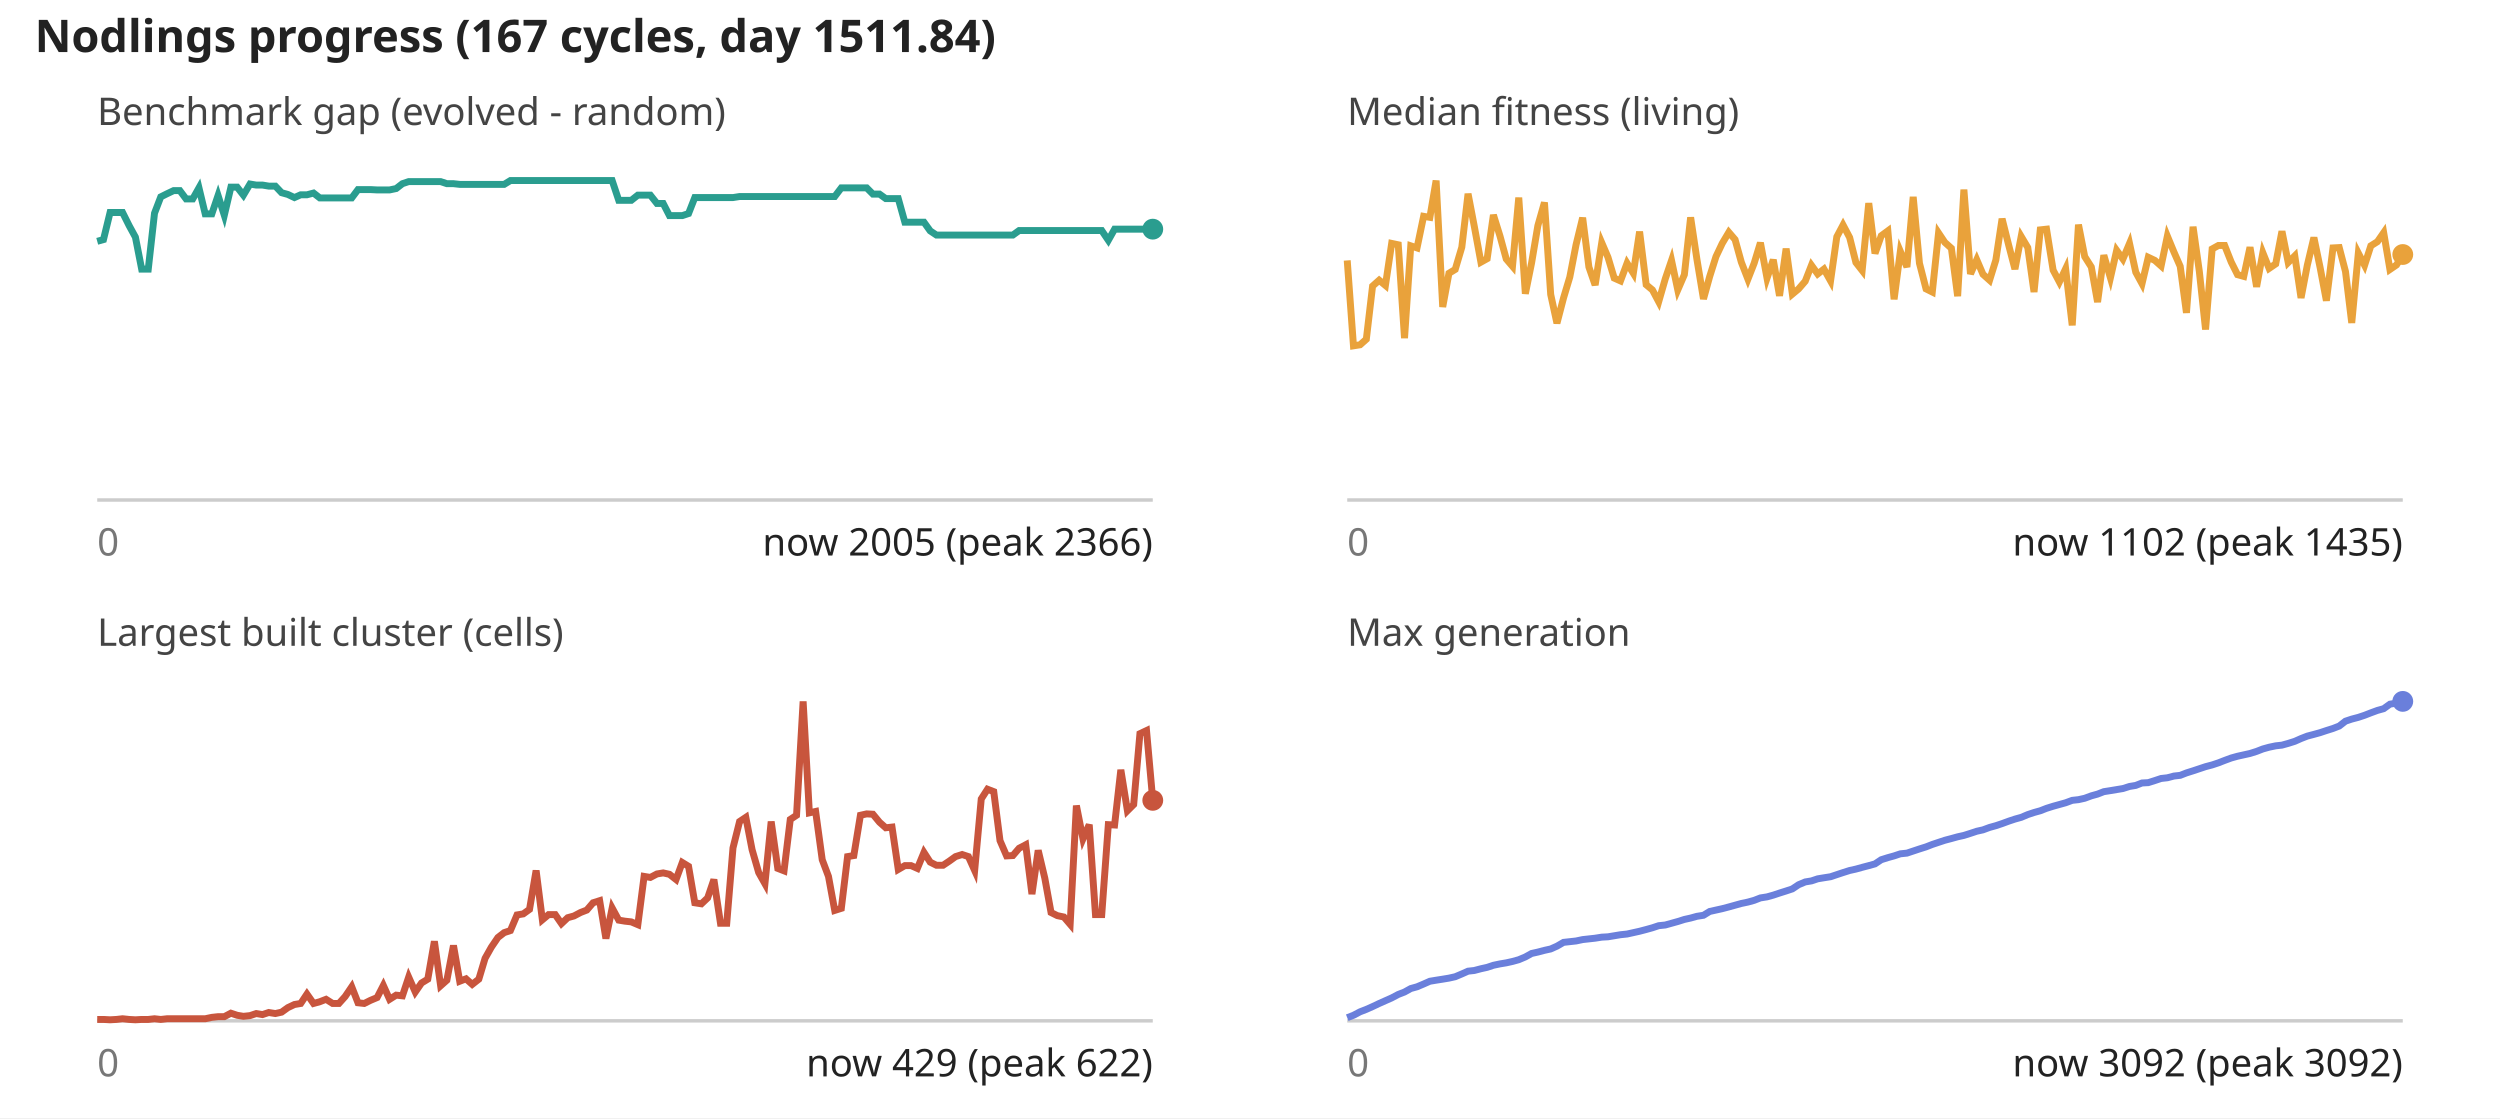
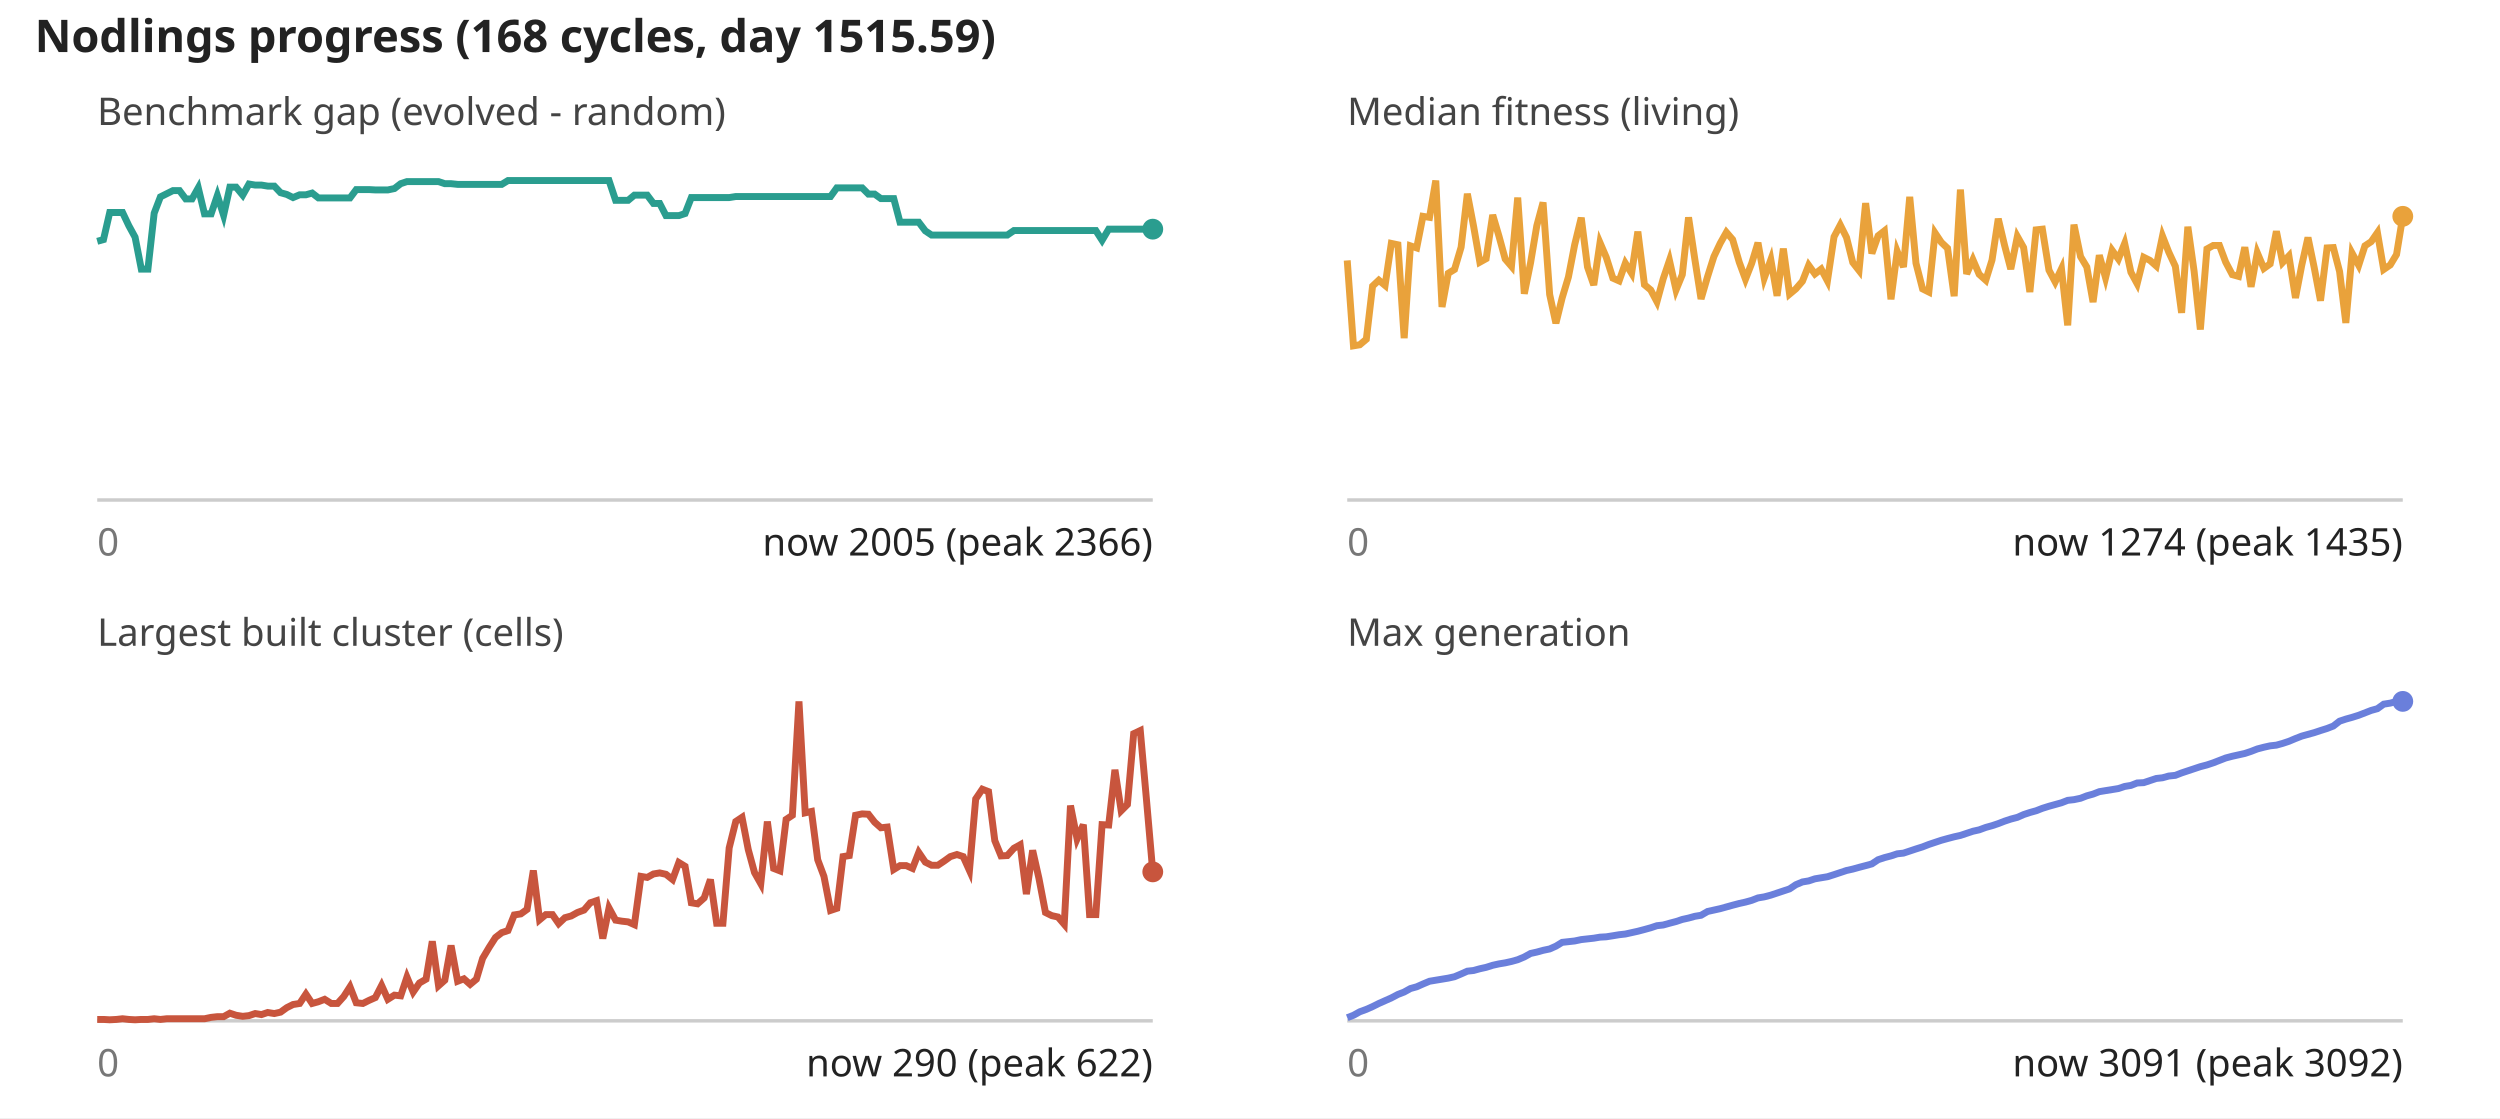
<svg xmlns="http://www.w3.org/2000/svg" viewBox="0 0 720 322" font-family="sans-serif" font-size="11">
  <rect width="100%" height="100%" fill="#fff" />
-   <text x="10" y="15" font-size="13" font-weight="bold" fill="#222">Nodlings progress (167 cycles, day 1511.84)</text>
+   <text x="10" y="15" font-size="13" font-weight="bold" fill="#222">Nodlings progress (168 cycles, day 1515.59)</text>
  <text x="28" y="36" fill="#444">Benchmark gap (evolved - random)</text>
  <line x1="28" y1="144" x2="332" y2="144" stroke="#ccc" />
-   <polyline fill="none" stroke="#2a9d8f" stroke-width="2" points="28.0,69.5 29.8,69.0 31.7,61.2 33.5,61.2 35.3,61.2 37.2,65.0 39.0,68.3 40.8,77.5 42.7,77.5 44.5,61.4 46.3,56.7 48.1,55.8 50.0,54.9 51.8,54.9 53.6,57.3 55.5,57.3 57.3,54.1 59.1,61.6 61.0,61.6 62.8,56.3 64.6,62.0 66.5,53.9 68.3,53.9 70.1,56.2 72.0,53.0 73.8,53.3 75.6,53.3 77.4,53.6 79.3,53.6 81.1,55.5 82.9,56.0 84.8,56.9 86.6,56.1 88.4,56.1 90.3,55.6 92.1,57.0 93.9,57.0 95.8,57.0 97.6,57.0 99.4,57.0 101.3,57.0 103.1,54.6 104.9,54.6 106.7,54.6 108.6,54.7 110.4,54.7 112.2,54.7 114.1,54.3 115.9,52.9 117.7,52.3 119.6,52.3 121.4,52.3 123.2,52.3 125.1,52.3 126.9,52.3 128.7,52.9 130.6,52.9 132.4,53.1 134.2,53.1 136.0,53.1 137.9,53.1 139.7,53.1 141.5,53.1 143.4,53.1 145.2,53.1 147.0,52.0 148.9,52.0 150.7,52.0 152.5,52.0 154.4,52.0 156.2,52.0 158.0,52.0 159.9,52.0 161.7,52.0 163.5,52.0 165.3,52.0 167.2,52.0 169.0,52.0 170.8,52.0 172.7,52.0 174.5,52.0 176.3,52.0 178.2,57.7 180.0,57.7 181.8,57.7 183.7,56.2 185.5,56.2 187.3,56.2 189.2,58.6 191.0,58.6 192.8,62.1 194.7,62.1 196.5,62.1 198.3,61.5 200.1,56.9 202.0,56.9 203.8,56.9 205.6,56.9 207.5,56.9 209.3,56.9 211.1,56.9 213.0,56.6 214.8,56.6 216.6,56.6 218.5,56.6 220.3,56.6 222.1,56.6 224.0,56.6 225.8,56.6 227.6,56.6 229.4,56.6 231.3,56.6 233.1,56.6 234.9,56.6 236.8,56.6 238.6,56.6 240.4,56.6 242.3,54.1 244.1,54.1 245.9,54.1 247.8,54.1 249.6,54.1 251.4,55.9 253.3,55.9 255.1,57.2 256.9,57.2 258.7,57.2 260.6,64.0 262.4,64.0 264.2,64.0 266.1,64.0 267.9,66.5 269.7,67.7 271.6,67.7 273.4,67.7 275.2,67.7 277.1,67.7 278.9,67.7 280.7,67.7 282.6,67.7 284.4,67.7 286.2,67.7 288.0,67.7 289.9,67.7 291.7,67.7 293.5,66.4 295.4,66.4 297.2,66.4 299.0,66.4 300.9,66.4 302.7,66.4 304.5,66.4 306.4,66.4 308.2,66.4 310.0,66.4 311.9,66.4 313.7,66.4 315.5,66.4 317.3,66.4 319.2,69.2 321.0,66.0 322.8,66.0 324.7,66.0 326.5,66.0 328.3,66.0 330.2,66.0 332.0,66.0" />
+   <polyline fill="none" stroke="#2a9d8f" stroke-width="2" points="28.0,69.5 29.8,69.0 31.6,61.2 33.5,61.2 35.3,61.2 37.1,65.0 38.9,68.3 40.7,77.5 42.6,77.5 44.4,61.4 46.2,56.7 48.0,55.8 49.8,54.9 51.7,54.9 53.5,57.3 55.3,57.3 57.1,54.1 58.9,61.6 60.8,61.6 62.6,56.3 64.4,62.0 66.2,53.9 68.0,53.9 69.9,56.2 71.7,53.0 73.5,53.3 75.3,53.3 77.1,53.6 79.0,53.6 80.8,55.5 82.6,56.0 84.4,56.9 86.3,56.1 88.1,56.1 89.9,55.6 91.7,57.0 93.5,57.0 95.4,57.0 97.2,57.0 99.0,57.0 100.8,57.0 102.6,54.6 104.5,54.6 106.3,54.6 108.1,54.7 109.9,54.7 111.7,54.7 113.6,54.3 115.4,52.9 117.2,52.3 119.0,52.3 120.8,52.3 122.7,52.3 124.5,52.3 126.3,52.3 128.1,52.9 129.9,52.9 131.8,53.1 133.6,53.1 135.4,53.1 137.2,53.1 139.0,53.1 140.9,53.1 142.7,53.1 144.5,53.1 146.3,52.0 148.1,52.0 150.0,52.0 151.8,52.0 153.6,52.0 155.4,52.0 157.2,52.0 159.1,52.0 160.9,52.0 162.7,52.0 164.5,52.0 166.3,52.0 168.2,52.0 170.0,52.0 171.8,52.0 173.6,52.0 175.4,52.0 177.3,57.7 179.1,57.7 180.9,57.7 182.7,56.2 184.6,56.2 186.4,56.2 188.2,58.6 190.0,58.6 191.8,62.1 193.7,62.1 195.5,62.1 197.3,61.5 199.1,56.9 200.9,56.9 202.8,56.9 204.6,56.9 206.4,56.9 208.2,56.9 210.0,56.9 211.9,56.6 213.7,56.6 215.5,56.6 217.3,56.6 219.1,56.6 221.0,56.6 222.8,56.6 224.6,56.6 226.4,56.6 228.2,56.6 230.1,56.6 231.9,56.6 233.7,56.6 235.5,56.6 237.3,56.6 239.2,56.6 241.0,54.1 242.8,54.1 244.6,54.1 246.4,54.1 248.3,54.1 250.1,55.9 251.9,55.9 253.7,57.2 255.5,57.2 257.4,57.2 259.2,64.0 261.0,64.0 262.8,64.0 264.6,64.0 266.5,66.5 268.3,67.7 270.1,67.7 271.9,67.7 273.7,67.7 275.6,67.7 277.4,67.7 279.2,67.7 281.0,67.7 282.9,67.7 284.7,67.7 286.5,67.7 288.3,67.7 290.1,67.7 292.0,66.4 293.8,66.4 295.6,66.4 297.4,66.4 299.2,66.4 301.1,66.4 302.9,66.4 304.7,66.4 306.5,66.4 308.3,66.4 310.2,66.4 312.0,66.4 313.8,66.4 315.6,66.4 317.4,69.2 319.3,66.0 321.1,66.0 322.9,66.0 324.7,66.0 326.5,66.0 328.4,66.0 330.2,66.0 332.0,66.0" />
  <circle cx="332.0" cy="66.0" r="3" fill="#2a9d8f" />
  <text x="28" y="160" fill="#777">0</text>
  <text x="332" y="160" text-anchor="end" fill="#222">now 2005 (peak 2366)</text>
  <text x="388" y="36" fill="#444">Median fitness (living)</text>
  <line x1="388" y1="144" x2="692" y2="144" stroke="#ccc" />
-   <polyline fill="none" stroke="#e9a23b" stroke-width="2" points="388.0,75.0 389.8,99.6 391.7,99.3 393.5,97.7 395.3,82.4 397.2,80.7 399.0,82.2 400.8,70.1 402.7,70.5 404.5,97.4 406.3,70.8 408.1,71.4 410.0,62.3 411.8,62.6 413.6,52.0 415.5,88.4 417.3,78.7 419.1,77.6 421.0,71.2 422.8,55.8 424.6,65.2 426.5,75.5 428.3,74.5 430.1,61.9 432.0,68.0 433.8,74.6 435.6,76.7 437.4,56.9 439.3,84.6 441.1,75.7 442.9,65.0 444.8,58.3 446.6,84.8 448.4,93.1 450.3,85.8 452.1,79.8 453.9,70.5 455.8,62.7 457.6,76.9 459.4,82.1 461.3,69.9 463.1,74.1 464.9,80.1 466.7,80.9 468.6,75.8 470.4,78.7 472.2,66.7 474.1,82.0 475.9,83.5 477.7,86.9 479.6,80.3 481.4,75.0 483.2,83.5 485.1,79.1 486.9,62.6 488.7,74.6 490.6,86.1 492.4,79.6 494.2,73.9 496.0,70.1 497.9,66.9 499.7,69.0 501.5,75.5 503.4,80.4 505.2,75.8 507.0,69.9 508.9,80.1 510.7,74.8 512.5,85.2 514.4,71.6 516.2,84.7 518.0,83.2 519.9,81.0 521.7,76.4 523.5,78.9 525.3,77.5 527.2,80.9 529.0,68.2 530.8,64.8 532.7,68.4 534.5,75.6 536.3,77.9 538.2,58.5 540.0,73.0 541.8,67.9 543.7,66.5 545.5,86.2 547.3,72.4 549.2,76.9 551.0,56.7 552.8,75.8 554.7,83.2 556.5,84.1 558.3,67.1 560.1,69.8 562.0,71.5 563.8,85.3 565.6,54.6 567.5,78.9 569.3,74.8 571.1,79.0 573.0,80.7 574.8,74.9 576.6,63.0 578.5,70.6 580.3,77.5 582.1,68.1 584.0,71.3 585.8,84.1 587.6,66.2 589.4,66.0 591.3,77.8 593.1,81.2 594.9,77.4 596.8,93.7 598.6,64.7 600.4,73.9 602.3,76.9 604.1,87.0 605.9,73.5 607.8,80.0 609.6,72.1 611.4,74.6 613.3,70.1 615.1,78.4 616.9,81.7 618.7,74.1 620.6,75.0 622.4,76.6 624.2,68.0 626.1,72.6 627.9,76.7 629.7,90.1 631.6,65.3 633.4,78.1 635.2,94.9 637.1,71.7 638.9,70.7 640.7,70.7 642.6,75.5 644.4,79.1 646.2,79.6 648.0,71.2 649.9,82.6 651.7,72.8 653.5,77.3 655.4,76.0 657.2,66.6 659.0,75.6 660.9,73.7 662.7,85.8 664.5,76.4 666.4,68.4 668.2,77.1 670.0,86.6 671.9,71.4 673.7,71.3 675.5,78.2 677.3,93.0 679.2,72.9 681.0,76.4 682.8,70.8 684.7,69.6 686.5,67.0 688.3,77.6 690.2,76.3 692.0,73.3" />
-   <circle cx="692.0" cy="73.3" r="3" fill="#e9a23b" />
+   <polyline fill="none" stroke="#e9a23b" stroke-width="2" points="388.0,75.0 389.8,99.6 391.6,99.3 393.5,97.7 395.3,82.4 397.1,80.7 398.9,82.2 400.7,70.1 402.6,70.5 404.4,97.4 406.2,70.8 408.0,71.4 409.8,62.3 411.7,62.6 413.5,52.0 415.3,88.4 417.1,78.7 418.9,77.6 420.8,71.2 422.6,55.8 424.4,65.2 426.2,75.5 428.0,74.5 429.9,61.9 431.7,68.0 433.5,74.6 435.3,76.7 437.1,56.9 439.0,84.6 440.8,75.7 442.6,65.0 444.4,58.3 446.3,84.8 448.1,93.1 449.9,85.8 451.7,79.8 453.5,70.5 455.4,62.7 457.2,76.9 459.0,82.1 460.8,69.9 462.6,74.1 464.5,80.1 466.3,80.9 468.1,75.8 469.9,78.7 471.7,66.7 473.6,82.0 475.4,83.5 477.2,86.9 479.0,80.3 480.8,75.0 482.7,83.5 484.5,79.1 486.3,62.6 488.1,74.6 489.9,86.1 491.8,79.6 493.6,73.9 495.4,70.1 497.2,66.9 499.0,69.0 500.9,75.5 502.7,80.4 504.5,75.8 506.3,69.9 508.1,80.1 510.0,74.8 511.8,85.2 513.6,71.6 515.4,84.7 517.2,83.2 519.1,81.0 520.9,76.4 522.7,78.9 524.5,77.5 526.3,80.9 528.2,68.2 530.0,64.8 531.8,68.4 533.6,75.6 535.4,77.9 537.3,58.5 539.1,73.0 540.9,67.9 542.7,66.5 544.6,86.2 546.4,72.4 548.2,76.9 550.0,56.7 551.8,75.8 553.7,83.2 555.5,84.1 557.3,67.1 559.1,69.8 560.9,71.5 562.8,85.3 564.6,54.6 566.4,78.9 568.2,74.8 570.0,79.0 571.9,80.7 573.7,74.9 575.5,63.0 577.3,70.6 579.1,77.5 581.0,68.1 582.8,71.3 584.6,84.1 586.4,66.2 588.2,66.0 590.1,77.8 591.9,81.2 593.7,77.4 595.5,93.7 597.3,64.7 599.2,73.9 601.0,76.9 602.8,87.0 604.6,73.5 606.4,80.0 608.3,72.1 610.1,74.6 611.9,70.1 613.7,78.4 615.5,81.7 617.4,74.1 619.2,75.0 621.0,76.6 622.8,68.0 624.6,72.6 626.5,76.7 628.3,90.1 630.1,65.3 631.9,78.1 633.7,94.9 635.6,71.7 637.4,70.7 639.2,70.7 641.0,75.5 642.9,79.1 644.7,79.6 646.5,71.2 648.3,82.6 650.1,72.8 652.0,77.3 653.8,76.0 655.6,66.6 657.4,75.6 659.2,73.7 661.1,85.8 662.9,76.4 664.7,68.4 666.5,77.1 668.3,86.6 670.2,71.4 672.0,71.3 673.8,78.2 675.6,93.0 677.4,72.9 679.3,76.4 681.1,70.8 682.9,69.6 684.7,67.0 686.5,77.6 688.4,76.3 690.2,73.3 692.0,62.3" />
+   <circle cx="692.0" cy="62.3" r="3" fill="#e9a23b" />
  <text x="388" y="160" fill="#777">0</text>
-   <text x="692" y="160" text-anchor="end" fill="#222">now 1102 (peak 1435)</text>
+   <text x="692" y="160" text-anchor="end" fill="#222">now 1274 (peak 1435)</text>
  <text x="28" y="186" fill="#444">Largest built cluster (cells)</text>
  <line x1="28" y1="294" x2="332" y2="294" stroke="#ccc" />
-   <polyline fill="none" stroke="#c8553d" stroke-width="2" points="28.0,293.6 29.8,293.6 31.7,293.7 33.5,293.6 35.3,293.4 37.2,293.6 39.0,293.7 40.8,293.6 42.7,293.6 44.5,293.4 46.3,293.6 48.1,293.4 50.0,293.4 51.8,293.4 53.6,293.4 55.5,293.4 57.3,293.4 59.1,293.4 61.0,293.0 62.8,292.8 64.6,292.8 66.5,291.8 68.3,292.4 70.1,292.7 72.0,292.5 73.8,291.9 75.6,292.2 77.4,291.6 79.3,291.9 81.1,291.5 82.9,290.2 84.8,289.3 86.6,289.0 88.4,286.3 90.3,289.0 92.1,288.5 93.9,287.8 95.8,289.0 97.6,289.0 99.4,287.0 101.3,284.2 103.1,288.8 104.9,289.0 106.7,288.1 108.6,287.3 110.4,283.8 112.2,287.8 114.1,286.6 115.9,286.8 117.7,281.4 119.6,285.7 121.4,283.1 123.2,282.0 125.1,271.1 126.9,283.9 128.7,282.3 130.6,272.3 132.4,282.6 134.2,281.9 136.0,283.5 137.9,282.0 139.7,276.0 141.5,272.8 143.4,270.0 145.2,268.6 147.0,268.0 148.9,263.5 150.7,263.2 152.5,261.9 154.4,250.7 156.2,264.9 158.0,263.4 159.9,263.4 161.7,266.0 163.5,264.3 165.3,263.8 167.2,262.8 169.0,262.1 170.8,260.0 172.7,259.4 174.5,270.3 176.3,261.5 178.2,265.0 180.0,265.3 181.8,265.5 183.7,266.3 185.5,252.4 187.3,252.7 189.2,251.7 191.0,251.4 192.8,251.8 194.7,253.3 196.5,248.4 198.3,249.5 200.1,260.0 202.0,260.3 203.8,258.6 205.6,253.3 207.5,265.9 209.3,265.9 211.1,244.2 213.0,236.6 214.8,235.4 216.6,244.7 218.5,251.3 220.3,254.5 222.1,236.6 224.0,250.1 225.8,250.8 227.6,236.0 229.4,234.8 231.3,202.0 233.1,234.1 234.9,233.7 236.8,247.6 238.6,252.4 240.4,262.2 242.3,261.6 244.1,246.7 245.9,246.4 247.8,234.8 249.6,234.4 251.4,234.5 253.3,236.8 255.1,238.4 256.9,238.2 258.7,250.4 260.6,249.3 262.4,249.3 264.2,250.1 266.1,245.5 267.9,248.3 269.7,249.2 271.6,249.2 273.4,248.0 275.2,246.7 277.1,246.1 278.9,246.7 280.7,250.7 282.6,230.1 284.4,227.3 286.2,228.0 288.0,242.1 289.9,246.5 291.7,246.4 293.5,244.3 295.4,243.3 297.2,257.5 299.0,244.9 300.9,252.9 302.7,262.8 304.5,263.7 306.4,264.1 308.2,266.2 310.0,232.0 311.9,241.6 313.7,237.5 315.5,263.4 317.3,263.4 319.2,237.5 321.0,237.6 322.8,221.7 324.7,233.5 326.5,231.7 328.3,211.3 330.2,210.4 332.0,230.5" />
-   <circle cx="332.0" cy="230.5" r="3" fill="#c8553d" />
+   <polyline fill="none" stroke="#c8553d" stroke-width="2" points="28.0,293.6 29.8,293.6 31.6,293.7 33.5,293.6 35.3,293.4 37.1,293.6 38.9,293.7 40.7,293.6 42.6,293.6 44.4,293.4 46.2,293.6 48.0,293.4 49.8,293.4 51.7,293.4 53.5,293.4 55.3,293.4 57.1,293.4 58.9,293.4 60.8,293.0 62.6,292.8 64.4,292.8 66.2,291.8 68.0,292.4 69.9,292.7 71.7,292.5 73.5,291.9 75.3,292.2 77.1,291.6 79.0,291.9 80.8,291.5 82.6,290.2 84.4,289.3 86.3,289.0 88.1,286.3 89.9,289.0 91.7,288.5 93.5,287.8 95.4,289.0 97.2,289.0 99.0,287.0 100.8,284.2 102.6,288.8 104.5,289.0 106.3,288.1 108.1,287.3 109.9,283.8 111.7,287.8 113.6,286.6 115.4,286.8 117.2,281.4 119.0,285.7 120.8,283.1 122.7,282.0 124.5,271.1 126.3,283.9 128.1,282.3 129.9,272.3 131.8,282.6 133.6,281.9 135.4,283.5 137.2,282.0 139.0,276.0 140.9,272.8 142.7,270.0 144.5,268.6 146.3,268.0 148.1,263.5 150.0,263.2 151.8,261.9 153.6,250.7 155.4,264.9 157.2,263.4 159.1,263.4 160.9,266.0 162.7,264.3 164.5,263.8 166.3,262.8 168.2,262.1 170.0,260.0 171.8,259.4 173.6,270.3 175.4,261.5 177.3,265.0 179.1,265.3 180.9,265.5 182.7,266.3 184.6,252.4 186.4,252.7 188.2,251.7 190.0,251.4 191.8,251.8 193.7,253.3 195.5,248.4 197.3,249.5 199.1,260.0 200.9,260.3 202.8,258.6 204.6,253.3 206.4,265.9 208.2,265.9 210.0,244.2 211.9,236.6 213.7,235.4 215.5,244.7 217.3,251.3 219.1,254.5 221.0,236.6 222.8,250.1 224.6,250.8 226.4,236.0 228.2,234.8 230.1,202.0 231.9,234.1 233.7,233.7 235.5,247.6 237.3,252.4 239.2,262.2 241.0,261.6 242.8,246.7 244.6,246.4 246.4,234.8 248.3,234.4 250.1,234.5 251.9,236.8 253.7,238.4 255.5,238.2 257.4,250.4 259.2,249.3 261.0,249.3 262.8,250.1 264.6,245.5 266.5,248.3 268.3,249.2 270.1,249.2 271.9,248.0 273.7,246.7 275.6,246.1 277.4,246.7 279.2,250.7 281.0,230.1 282.9,227.3 284.7,228.0 286.5,242.1 288.3,246.5 290.1,246.4 292.0,244.3 293.8,243.3 295.6,257.5 297.4,244.9 299.2,252.9 301.1,262.8 302.9,263.7 304.7,264.1 306.5,266.2 308.3,232.0 310.2,241.6 312.0,237.5 313.8,263.4 315.6,263.4 317.4,237.5 319.3,237.6 321.1,221.7 322.9,233.5 324.7,231.7 326.5,211.3 328.4,210.4 330.2,230.5 332.0,251.1" />
+   <circle cx="332.0" cy="251.1" r="3" fill="#c8553d" />
  <text x="28" y="310" fill="#777">0</text>
-   <text x="332" y="310" text-anchor="end" fill="#222">now 429 (peak 622)</text>
+   <text x="332" y="310" text-anchor="end" fill="#222">now 290 (peak 622)</text>
  <text x="388" y="186" fill="#444">Max generation</text>
  <line x1="388" y1="294" x2="692" y2="294" stroke="#ccc" />
-   <polyline fill="none" stroke="#6a7fdb" stroke-width="2" points="388.0,293.1 389.8,292.4 391.7,291.4 393.5,290.7 395.3,289.9 397.2,289.0 399.0,288.2 400.8,287.4 402.7,286.4 404.5,285.7 406.3,284.7 408.1,284.2 410.0,283.4 411.8,282.6 413.6,282.3 415.5,282.0 417.3,281.7 419.1,281.3 421.0,280.5 422.8,279.7 424.6,279.5 426.5,279.0 428.3,278.6 430.1,278.0 432.0,277.6 433.8,277.3 435.6,276.9 437.4,276.4 439.3,275.6 441.1,274.6 442.9,274.2 444.8,273.7 446.6,273.3 448.4,272.5 450.3,271.4 452.1,271.2 453.9,271.0 455.8,270.6 457.6,270.4 459.4,270.2 461.3,269.9 463.1,269.8 464.9,269.5 466.7,269.2 468.6,269.0 470.4,268.6 472.2,268.2 474.1,267.7 475.9,267.2 477.7,266.6 479.6,266.4 481.4,265.9 483.2,265.4 485.1,264.8 486.9,264.4 488.7,263.9 490.6,263.6 492.4,262.5 494.2,262.1 496.0,261.7 497.9,261.2 499.7,260.7 501.5,260.2 503.4,259.8 505.2,259.3 507.0,258.6 508.9,258.3 510.7,257.8 512.5,257.2 514.4,256.6 516.2,256.0 518.0,254.8 519.9,254.0 521.7,253.7 523.5,253.1 525.3,252.8 527.2,252.5 529.0,251.9 530.8,251.3 532.7,250.7 534.5,250.3 536.3,249.8 538.2,249.3 540.0,248.8 541.8,247.6 543.7,247.0 545.5,246.5 547.3,245.9 549.2,245.7 551.0,245.1 552.8,244.5 554.7,243.9 556.5,243.2 558.3,242.6 560.1,242.0 562.0,241.5 563.8,241.0 565.6,240.6 567.5,240.0 569.3,239.4 571.1,239.0 573.0,238.3 574.8,237.8 576.6,237.2 578.5,236.5 580.3,235.9 582.1,235.4 584.0,234.6 585.8,234.0 587.6,233.5 589.4,232.8 591.3,232.2 593.1,231.7 594.9,231.2 596.8,230.5 598.6,230.3 600.4,229.9 602.3,229.2 604.1,228.7 605.9,228.0 607.8,227.7 609.6,227.4 611.4,227.1 613.3,226.5 615.1,226.2 616.9,225.5 618.7,225.4 620.6,224.8 622.4,224.2 624.2,224.0 626.1,223.5 627.9,223.3 629.7,222.6 631.6,222.0 633.4,221.4 635.2,220.8 637.1,220.3 638.9,219.7 640.7,219.0 642.6,218.3 644.4,217.8 646.2,217.4 648.0,217.0 649.9,216.4 651.7,215.7 653.5,215.2 655.4,214.8 657.2,214.6 659.0,214.1 660.9,213.5 662.7,212.7 664.5,212.0 666.4,211.5 668.2,211.0 670.0,210.4 671.9,209.8 673.7,209.1 675.5,207.7 677.3,207.1 679.2,206.6 681.0,206.0 682.8,205.3 684.7,204.6 686.5,204.1 688.3,202.8 690.2,202.5 692.0,202.0" />
+   <polyline fill="none" stroke="#6a7fdb" stroke-width="2" points="388.0,293.1 389.8,292.4 391.6,291.4 393.5,290.7 395.3,289.9 397.1,289.0 398.9,288.2 400.7,287.4 402.6,286.4 404.4,285.7 406.2,284.7 408.0,284.2 409.8,283.4 411.7,282.6 413.5,282.3 415.3,282.0 417.1,281.7 418.9,281.3 420.8,280.5 422.6,279.7 424.4,279.5 426.2,279.0 428.0,278.6 429.9,278.0 431.7,277.6 433.5,277.3 435.3,276.9 437.1,276.4 439.0,275.6 440.8,274.6 442.6,274.2 444.4,273.7 446.3,273.3 448.1,272.5 449.9,271.4 451.7,271.2 453.5,271.0 455.4,270.6 457.2,270.4 459.0,270.2 460.8,269.9 462.6,269.8 464.5,269.5 466.3,269.2 468.1,269.0 469.9,268.6 471.7,268.2 473.6,267.7 475.4,267.2 477.2,266.6 479.0,266.4 480.8,265.9 482.7,265.4 484.5,264.8 486.3,264.4 488.1,263.9 489.9,263.6 491.8,262.5 493.6,262.1 495.4,261.7 497.2,261.2 499.0,260.7 500.9,260.2 502.7,259.8 504.5,259.3 506.3,258.6 508.1,258.3 510.0,257.8 511.8,257.2 513.6,256.6 515.4,256.0 517.2,254.8 519.1,254.0 520.9,253.7 522.7,253.1 524.5,252.8 526.3,252.5 528.2,251.9 530.0,251.3 531.8,250.7 533.6,250.3 535.4,249.8 537.3,249.3 539.1,248.8 540.9,247.6 542.7,247.0 544.6,246.5 546.4,245.9 548.2,245.7 550.0,245.1 551.8,244.5 553.7,243.9 555.5,243.2 557.3,242.6 559.1,242.0 560.9,241.5 562.8,241.0 564.6,240.6 566.4,240.0 568.2,239.4 570.0,239.0 571.9,238.3 573.7,237.8 575.5,237.2 577.3,236.5 579.1,235.9 581.0,235.4 582.8,234.6 584.6,234.0 586.4,233.5 588.2,232.8 590.1,232.2 591.9,231.7 593.7,231.2 595.5,230.5 597.3,230.3 599.2,229.9 601.0,229.2 602.8,228.7 604.6,228.0 606.4,227.7 608.3,227.4 610.1,227.1 611.9,226.5 613.7,226.2 615.5,225.5 617.4,225.4 619.2,224.8 621.0,224.2 622.8,224.0 624.6,223.5 626.5,223.3 628.3,222.6 630.1,222.0 631.9,221.4 633.7,220.8 635.6,220.3 637.4,219.7 639.2,219.0 641.0,218.3 642.9,217.8 644.7,217.4 646.5,217.0 648.3,216.4 650.1,215.7 652.0,215.2 653.8,214.8 655.6,214.6 657.4,214.1 659.2,213.5 661.1,212.7 662.9,212.0 664.7,211.5 666.5,211.0 668.3,210.4 670.2,209.8 672.0,209.1 673.8,207.7 675.6,207.1 677.4,206.6 679.3,206.0 681.1,205.3 682.9,204.6 684.7,204.1 686.5,202.8 688.4,202.5 690.2,202.0 692.0,202.0" />
  <circle cx="692.0" cy="202.0" r="3" fill="#6a7fdb" />
  <text x="388" y="310" fill="#777">0</text>
-   <text x="692" y="310" text-anchor="end" fill="#222">now 3092 (peak 3092)</text>
+   <text x="692" y="310" text-anchor="end" fill="#222">now 3091 (peak 3092)</text>
</svg>
